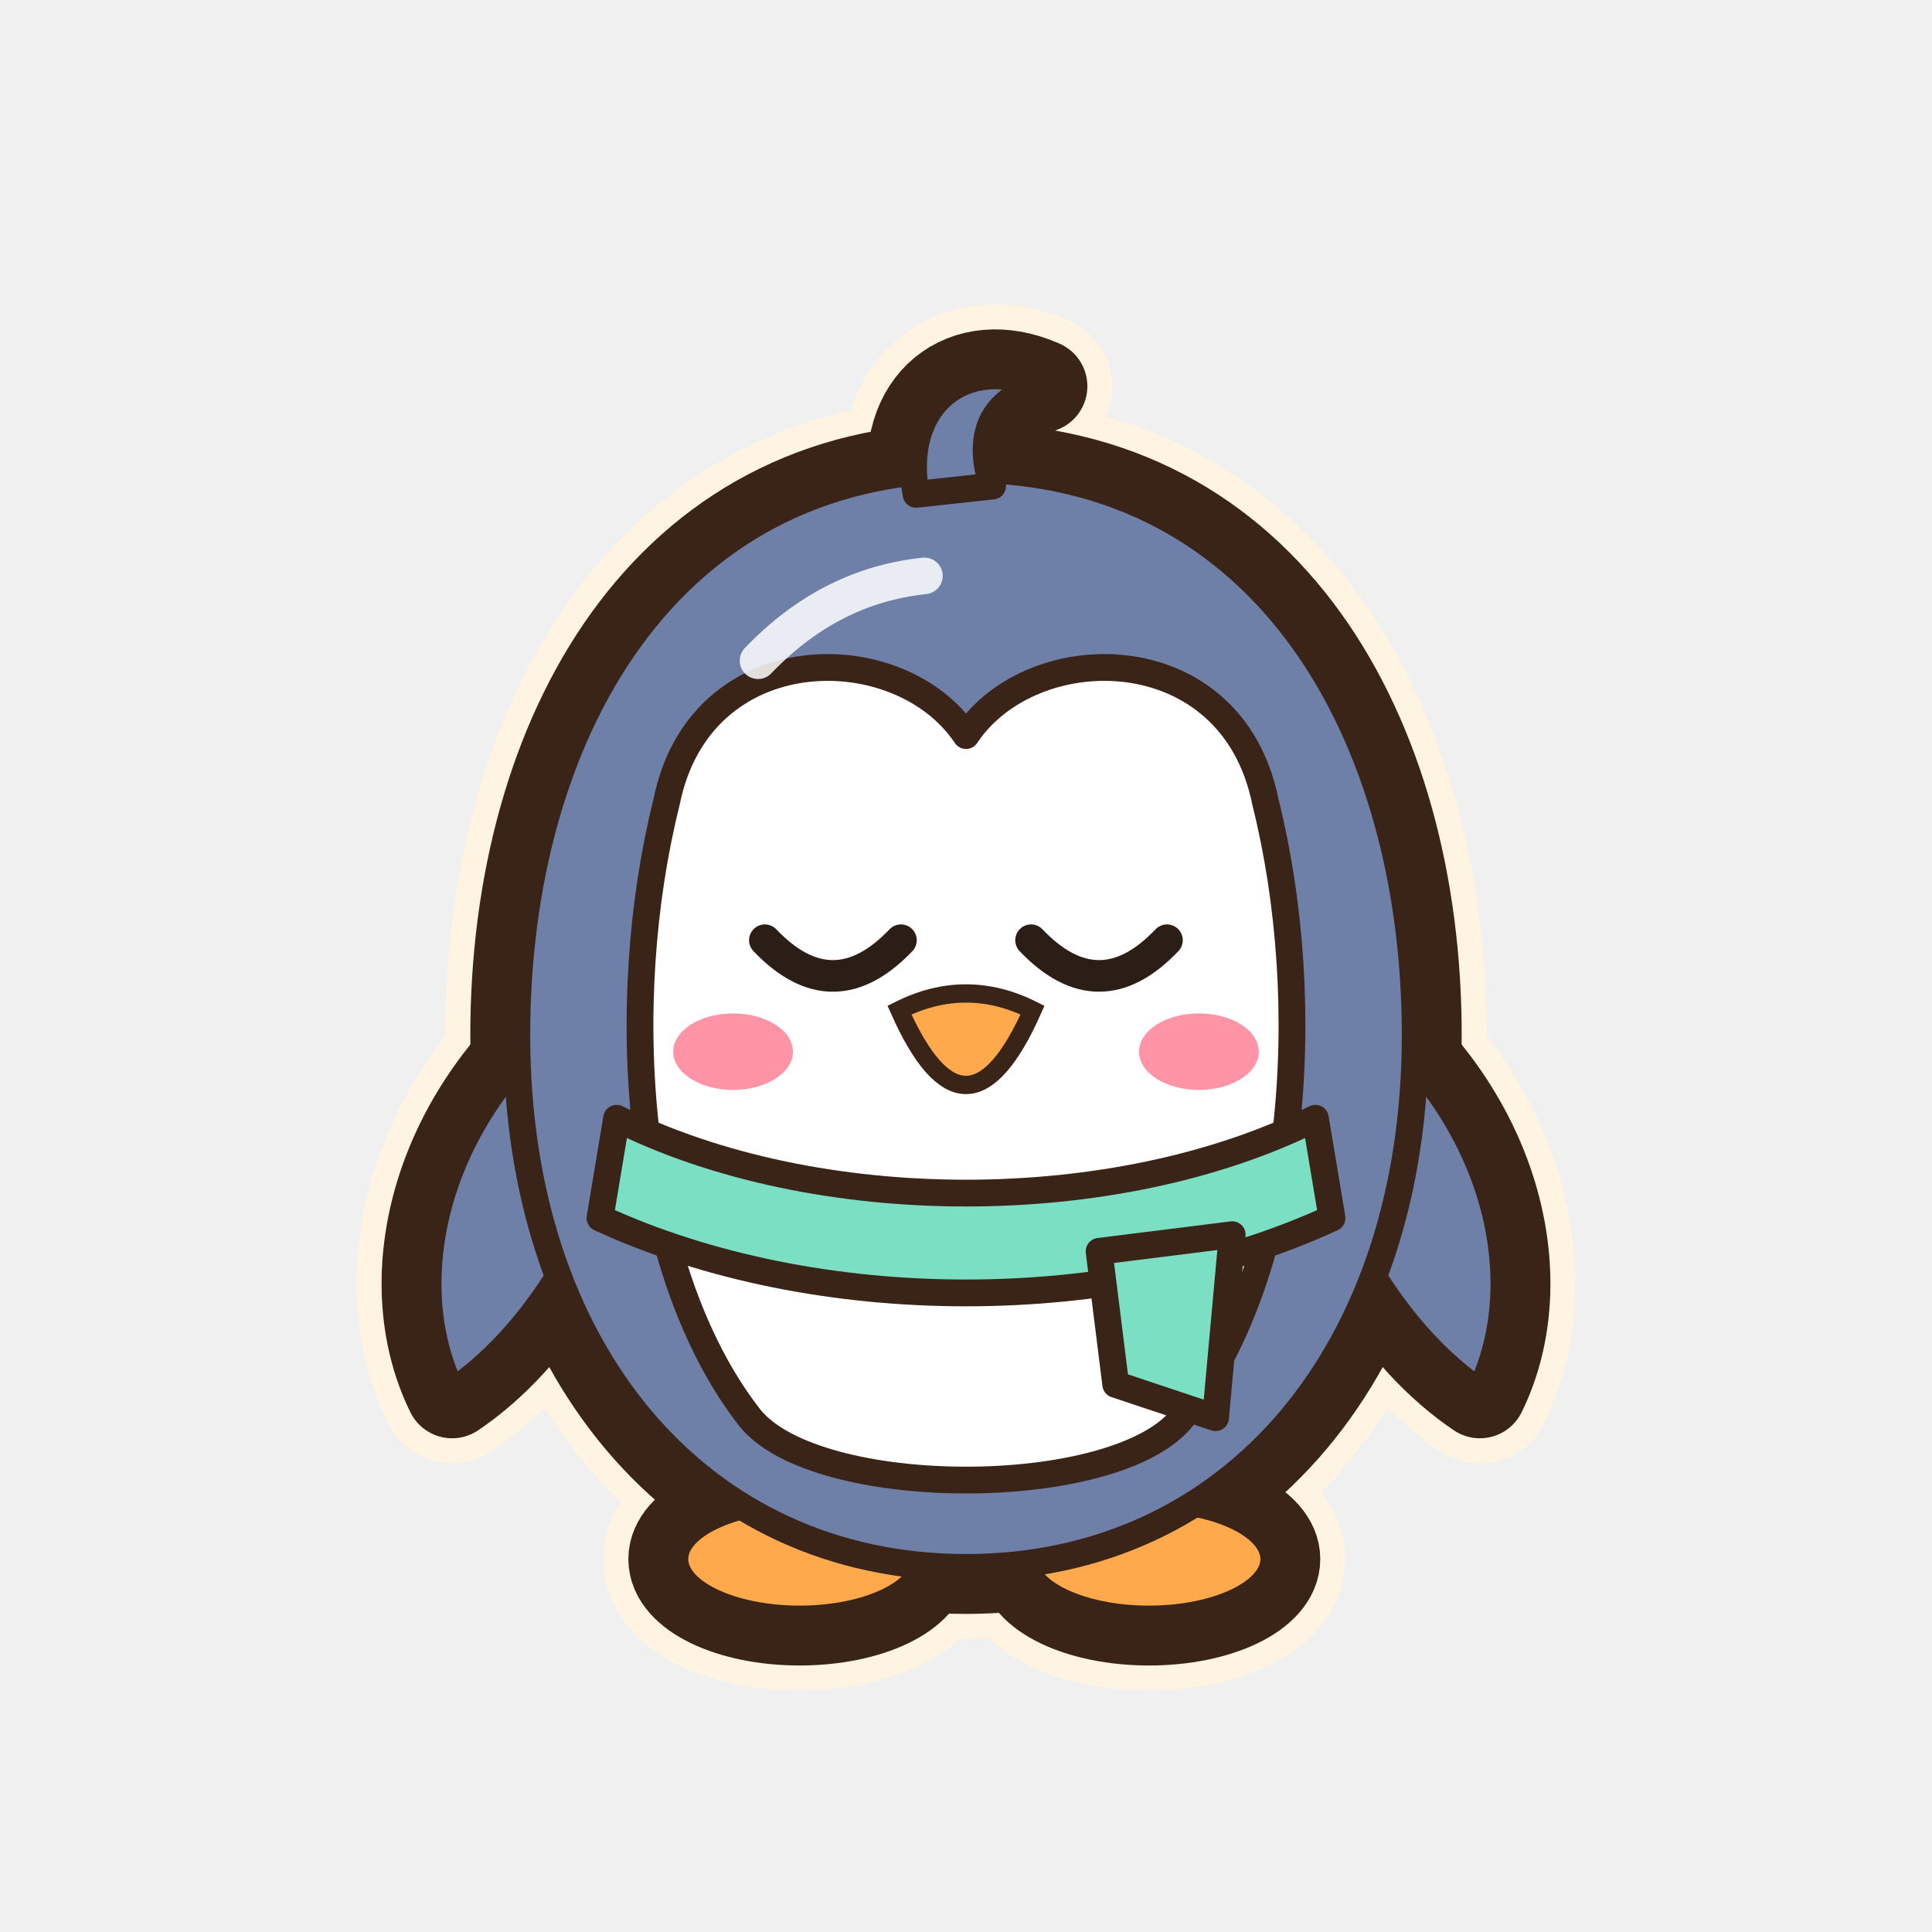
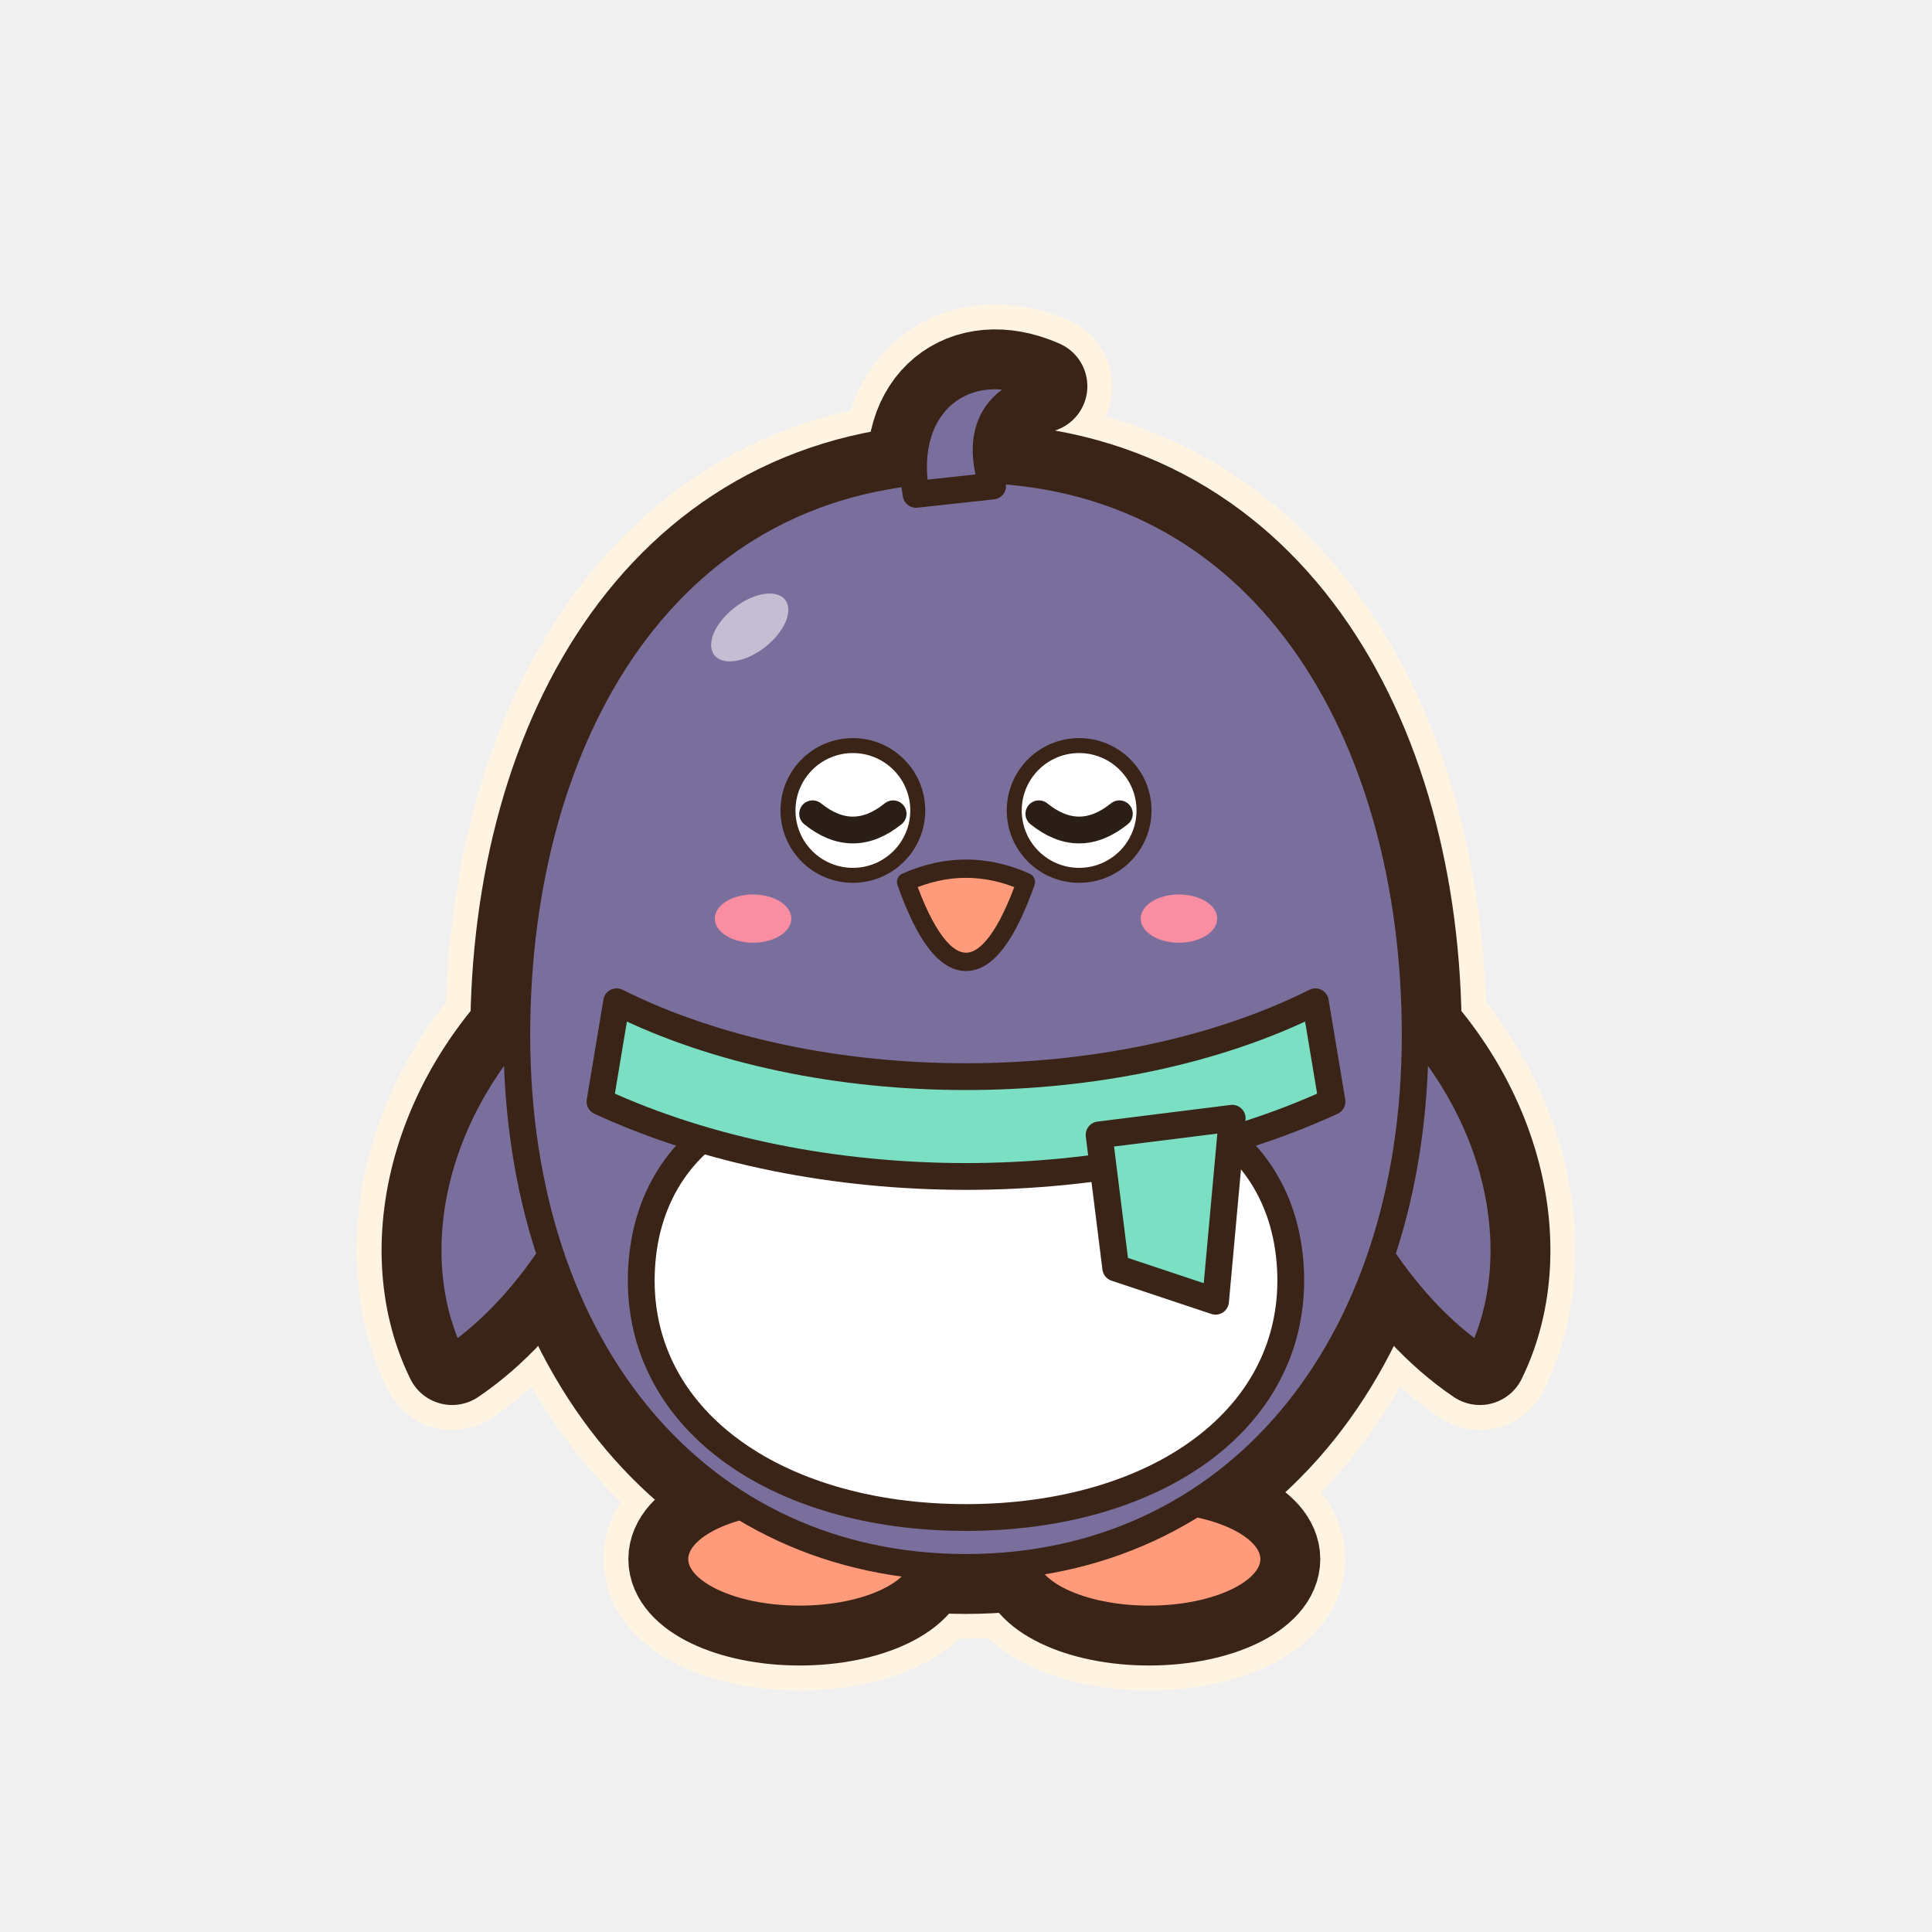
<svg xmlns="http://www.w3.org/2000/svg" viewBox="0 0 108 108" width="108" height="108">
  <g id="penguin" transform="translate(54 56) scale(0.93) translate(-54 -56)">
    <g id="border">
      <ellipse cx="44" cy="89.5" rx="7.5" ry="3.6" fill="#FFF4E2" stroke="#FFF4E2" stroke-width="8.59" stroke-linejoin="round" />
      <ellipse cx="65" cy="89.5" rx="7.5" ry="3.6" fill="#FFF4E2" stroke="#FFF4E2" stroke-width="8.59" stroke-linejoin="round" />
-       <path d="M31 56 C22 62 19 72 22 79 C27 76 31 70 33 64 Z" fill="#FFF4E2" stroke="#FFF4E2" stroke-width="8.59" stroke-linejoin="round" transform="rotate(-3.00 31 58)" />
-       <path d="M77 56 C86 62 89 72 86 79 C81 76 77 70 75 64 Z" fill="#FFF4E2" stroke="#FFF4E2" stroke-width="8.59" stroke-linejoin="round" transform="rotate(3.00 77 58)" />
+       <path d="M31 54 C22 60 19 70 22 77 C27 74 31 68 33 62 Z" fill="#FFF4E2" stroke="#FFF4E2" stroke-width="8.59" stroke-linejoin="round" transform="rotate(-3.00 31 56)" />
+       <path d="M77 54 C86 60 89 70 86 77 C81 74 77 68 75 62 Z" fill="#FFF4E2" stroke="#FFF4E2" stroke-width="8.59" stroke-linejoin="round" transform="rotate(3.00 77 56)" />
      <path d="M54 24 C72 24 81 40 81 58 C81 77 70 90 54 90 C38 90 27 77 27 58 C27 40 36 24 54 24 Z" fill="#FFF4E2" stroke="#FFF4E2" stroke-width="8.59" stroke-linejoin="round" />
      <path d="M51 25.5 C50 20 54 17 58.5 19 C55.5 19.8 54.6 22 55.6 25 Z" fill="#FFF4E2" stroke="#FFF4E2" stroke-width="8.59" stroke-linejoin="round" />
    </g>
    <g id="outline">
      <ellipse cx="44" cy="89.5" rx="7.5" ry="3.6" fill="#3A2417" stroke="#3A2417" stroke-width="5.59" stroke-linejoin="round" />
      <ellipse cx="65" cy="89.5" rx="7.5" ry="3.6" fill="#3A2417" stroke="#3A2417" stroke-width="5.59" stroke-linejoin="round" />
-       <path d="M31 56 C22 62 19 72 22 79 C27 76 31 70 33 64 Z" fill="#3A2417" stroke="#3A2417" stroke-width="5.59" stroke-linejoin="round" transform="rotate(-3.00 31 58)" />
-       <path d="M77 56 C86 62 89 72 86 79 C81 76 77 70 75 64 Z" fill="#3A2417" stroke="#3A2417" stroke-width="5.59" stroke-linejoin="round" transform="rotate(3.00 77 58)" />
+       <path d="M31 54 C22 60 19 70 22 77 C27 74 31 68 33 62 Z" fill="#3A2417" stroke="#3A2417" stroke-width="5.59" stroke-linejoin="round" transform="rotate(-3.00 31 56)" />
+       <path d="M77 54 C86 60 89 70 86 77 C81 74 77 68 75 62 Z" fill="#3A2417" stroke="#3A2417" stroke-width="5.59" stroke-linejoin="round" transform="rotate(3.00 77 56)" />
      <path d="M54 24 C72 24 81 40 81 58 C81 77 70 90 54 90 C38 90 27 77 27 58 C27 40 36 24 54 24 Z" fill="#3A2417" stroke="#3A2417" stroke-width="5.59" stroke-linejoin="round" />
      <path d="M51 25.5 C50 20 54 17 58.5 19 C55.5 19.8 54.6 22 55.6 25 Z" fill="#3A2417" stroke="#3A2417" stroke-width="5.59" stroke-linejoin="round" />
    </g>
    <g id="foot_l">
-       <ellipse cx="44" cy="89.5" rx="7.5" ry="3.6" fill="#FFA94D" stroke="#3A2417" stroke-width="1.61" stroke-linejoin="round" />
+       <ellipse cx="44" cy="89.5" rx="7.5" ry="3.6" fill="#FF9A7A" stroke="#3A2417" stroke-width="1.61" stroke-linejoin="round" />
    </g>
    <g id="foot_r">
-       <ellipse cx="65" cy="89.5" rx="7.5" ry="3.6" fill="#FFA94D" stroke="#3A2417" stroke-width="1.61" stroke-linejoin="round" />
+       <ellipse cx="65" cy="89.5" rx="7.5" ry="3.6" fill="#FF9A7A" stroke="#3A2417" stroke-width="1.61" stroke-linejoin="round" />
    </g>
    <g id="flip_l">
-       <path d="M31 56 C22 62 19 72 22 79 C27 76 31 70 33 64 Z" fill="#6E7FA8" stroke="#3A2417" stroke-width="1.61" stroke-linejoin="round" transform="rotate(-3.00 31 58)" />
+       <path d="M31 54 C22 60 19 70 22 77 C27 74 31 68 33 62 Z" fill="#7A6F9C" stroke="#3A2417" stroke-width="1.61" stroke-linejoin="round" transform="rotate(-3.00 31 56)" />
    </g>
    <g id="flip_r">
-       <path d="M77 56 C86 62 89 72 86 79 C81 76 77 70 75 64 Z" fill="#6E7FA8" stroke="#3A2417" stroke-width="1.61" stroke-linejoin="round" transform="rotate(3.00 77 58)" />
+       <path d="M77 54 C86 60 89 70 86 77 C81 74 77 68 75 62 Z" fill="#7A6F9C" stroke="#3A2417" stroke-width="1.61" stroke-linejoin="round" transform="rotate(3.00 77 56)" />
    </g>
    <g id="body">
-       <path d="M54 24 C72 24 81 40 81 58 C81 77 70 90 54 90 C38 90 27 77 27 58 C27 40 36 24 54 24 Z" fill="#6E7FA8" stroke="#3A2417" stroke-width="1.61" stroke-linejoin="round" />
+       <path d="M54 24 C72 24 81 40 81 58 C81 77 70 90 54 90 C38 90 27 77 27 58 C27 40 36 24 54 24 Z" fill="#7A6F9C" stroke="#3A2417" stroke-width="1.61" stroke-linejoin="round" />
    </g>
    <g id="tuft">
-       <path d="M51 25.5 C50 20 54 17 58.5 19 C55.5 19.8 54.6 22 55.6 25 Z" fill="#6E7FA8" stroke="#3A2417" stroke-width="1.61" stroke-linejoin="round" />
+       <path d="M51 25.5 C50 20 54 17 58.5 19 C55.5 19.8 54.6 22 55.6 25 Z" fill="#7A6F9C" stroke="#3A2417" stroke-width="1.61" stroke-linejoin="round" />
    </g>
    <g id="belly">
-       <path d="M54 40 C58 34 70 34 72 44 C75 56 74 72 67 81 C63 86 45 86 41 81 C34 72 33 56 36 44 C38 34 50 34 54 40 Z" fill="#FFFFFF" stroke="#3A2417" stroke-width="1.61" stroke-linejoin="round" />
+       <path d="M54 63 C64 59 73 63 73.5 72 C74 81 65.5 87 54 87 C42.5 87 34 81 34.5 72 C35 63 44 59 54 63 Z" fill="#FFFFFF" stroke="#3A2417" stroke-width="1.61" stroke-linejoin="round" />
    </g>
    <g id="scarf">
-       <path d="M33 63 C45 69 63 69 75 63 L76 69 C63 75 45 75 32 69 Z" fill="#7BE0C3" stroke="#3A2417" stroke-width="1.61" stroke-linejoin="round" />
+       <path d="M33 56 C45 62 63 62 75 56 L76 62 C63 68 45 68 32 62 Z" fill="#7BE0C3" stroke="#3A2417" stroke-width="1.61" stroke-linejoin="round" />
    </g>
    <g id="scarf_tail">
-       <path d="M62 71 L70 70 L69 81 L63 79 Z" fill="#7BE0C3" stroke="#3A2417" stroke-width="1.61" stroke-linejoin="round" />
+       <path d="M62 64 L70 63 L69 74 L63 72 Z" fill="#7BE0C3" stroke="#3A2417" stroke-width="1.61" stroke-linejoin="round" />
    </g>
-     <path d="M41.5 35.5 Q45.8 31 51.5 30.4" fill="none" stroke="#fff" stroke-width="2.2" stroke-linecap="round" opacity=".85" />
+     <g>
+       <ellipse cx="41.0" cy="33.5" rx="2.7" ry="1.5" fill="#fff" opacity=".55" transform="rotate(-38 41.0 33.5)" />
+     </g>
    <g id="face">
-       <ellipse cx="40" cy="59" rx="3.6" ry="2.3" fill="#FF8FA3" opacity=".95" />
-       <ellipse cx="68" cy="59" rx="3.6" ry="2.3" fill="#FF8FA3" opacity=".95" />
-       <path d="M41.91 52.30 Q46.00 56.59 50.09 52.30" fill="none" stroke="#2B1E16" stroke-width="1.9" stroke-linecap="round" />
-       <path d="M57.91 52.30 Q62.00 56.59 66.08 52.30" fill="none" stroke="#2B1E16" stroke-width="1.9" stroke-linecap="round" />
-       <path d="M50 56.5 Q54 54.5 58 56.5 Q56 61 54 61 Q52 61 50 56.5 Z" fill="#FFA94D" stroke="#3A2417" stroke-width="1.1" />
+       <ellipse cx="41.2" cy="51.0" rx="2.3" ry="1.45" fill="#FF8FA3" opacity=".95" />
+       <ellipse cx="66.8" cy="51.0" rx="2.3" ry="1.45" fill="#FF8FA3" opacity=".95" />
+       <circle cx="47.2" cy="44.5" r="3.9" fill="#FFFFFF" stroke="#3A2417" stroke-width="0.9" />
+       <path d="M44.78 44.70 Q47.20 46.65 49.62 44.70" fill="none" stroke="#2B1E16" stroke-width="1.61" stroke-linecap="round" />
+       <circle cx="60.8" cy="44.5" r="3.9" fill="#FFFFFF" stroke="#3A2417" stroke-width="0.9" />
+       <path d="M58.38 44.70 Q60.80 46.65 63.22 44.70" fill="none" stroke="#2B1E16" stroke-width="1.61" stroke-linecap="round" />
+       <path d="M50.4 48.8 Q54 47.2 57.6 48.8 Q55.9 53.6 54 53.6 Q52.1 53.6 50.4 48.8 Z" fill="#FF9A7A" stroke="#3A2417" stroke-width="1.1" stroke-linejoin="round" />
    </g>
  </g>
</svg>
